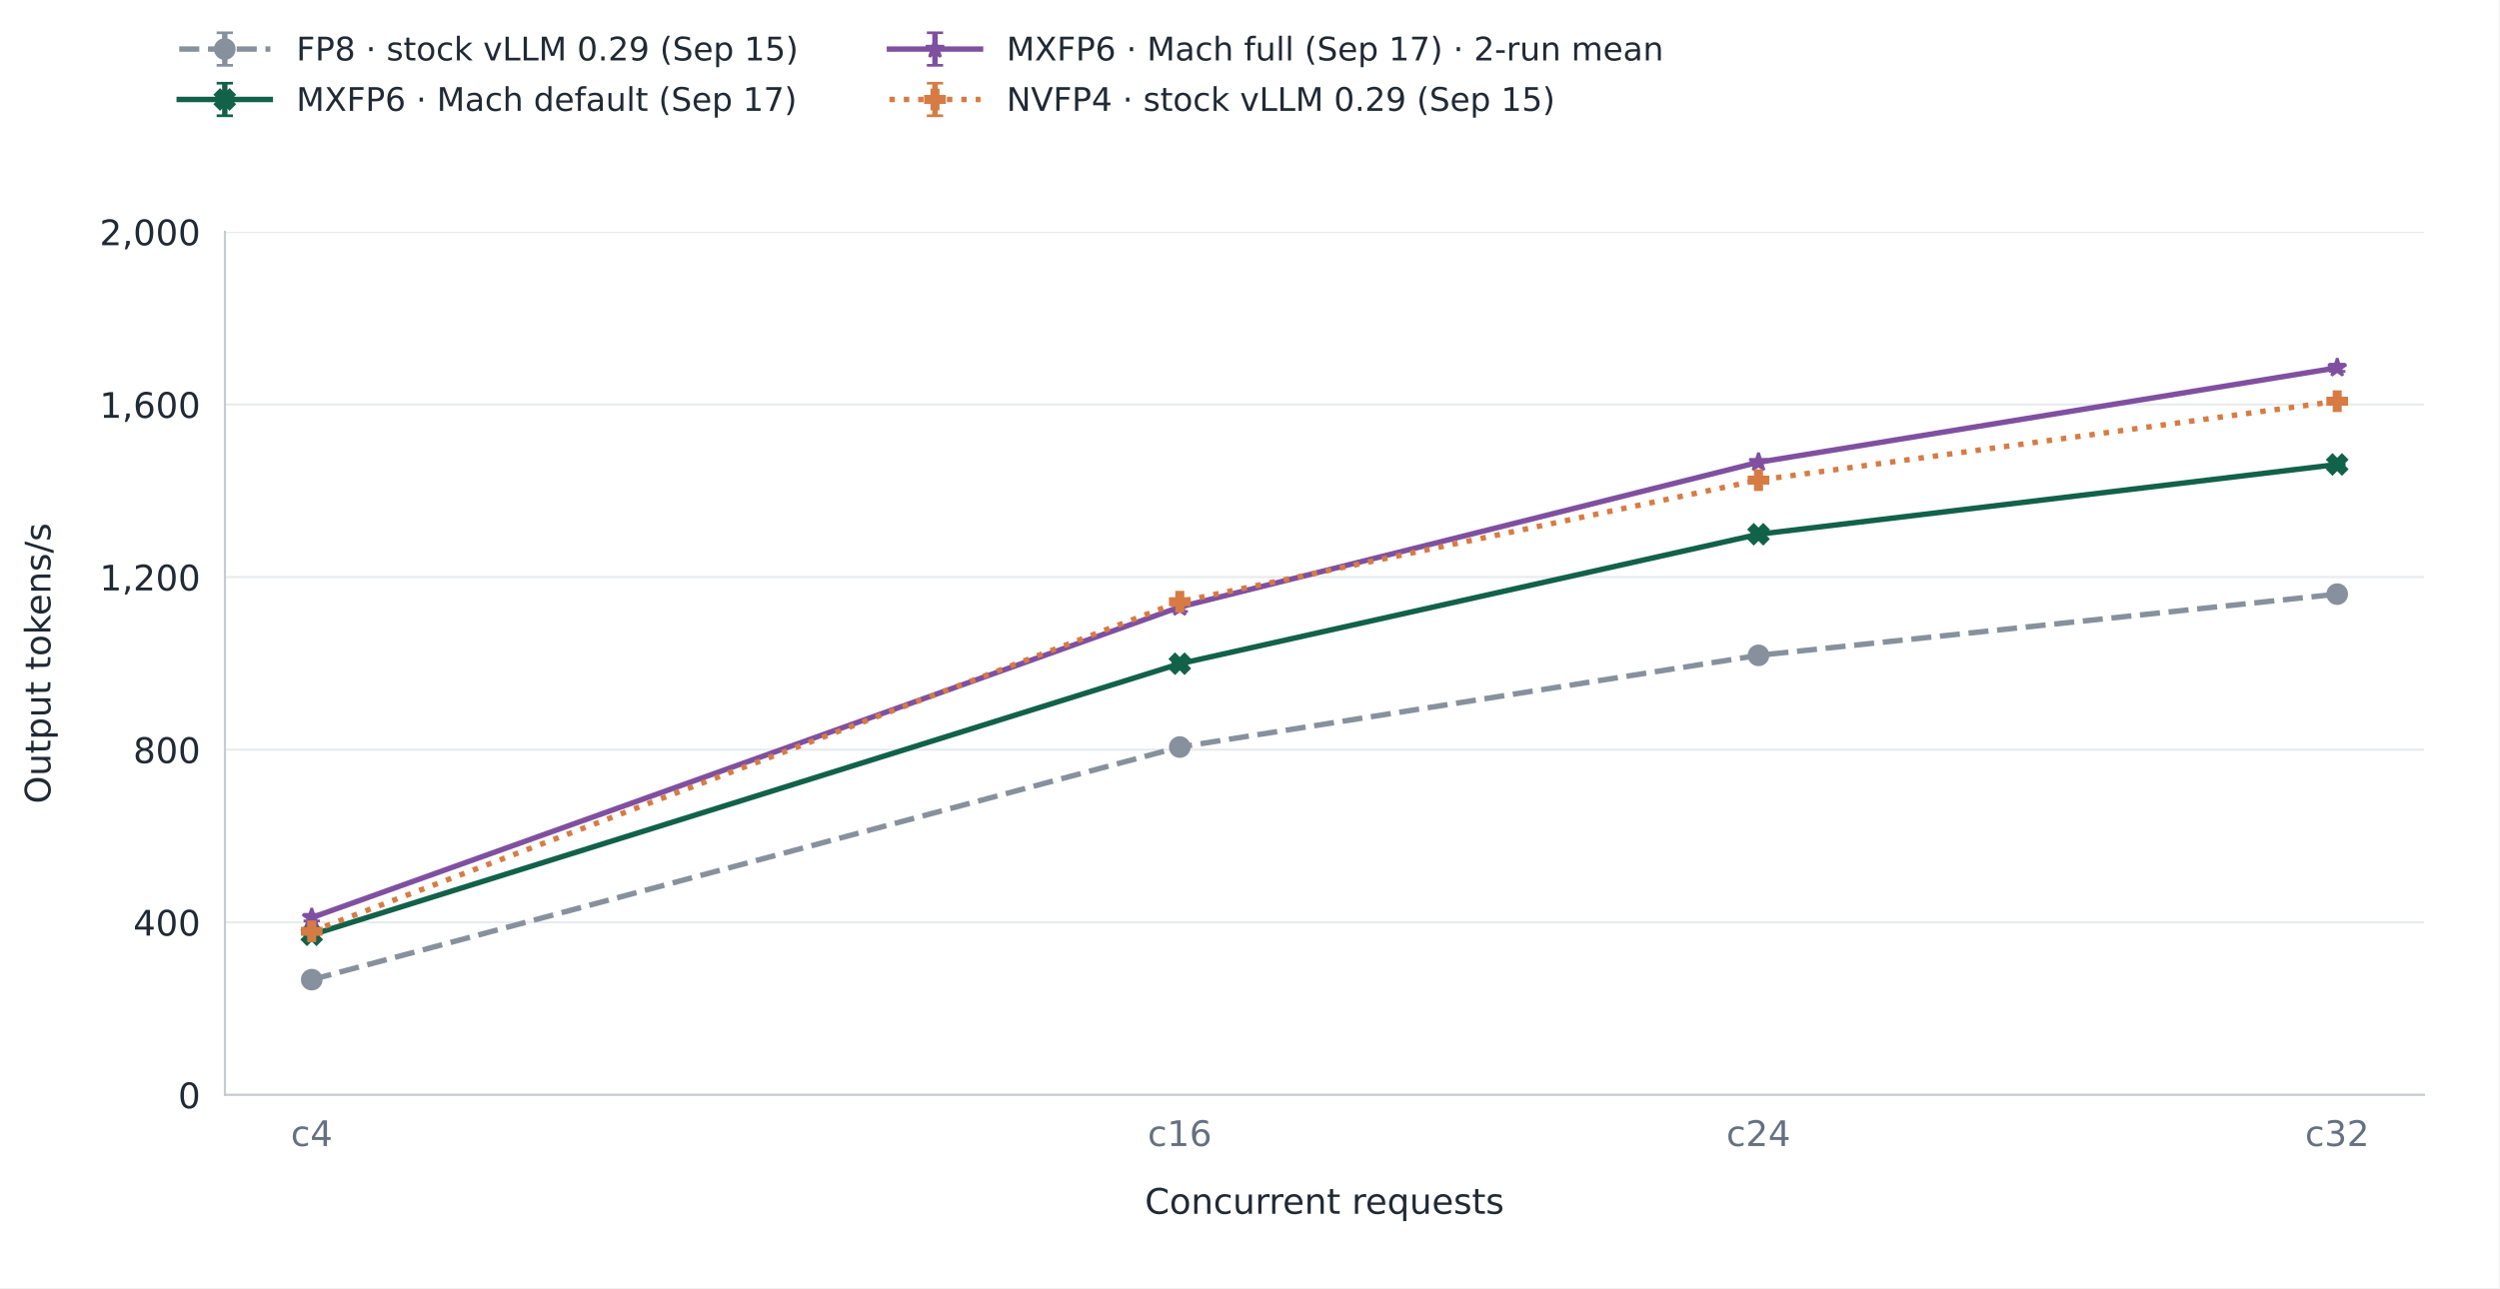
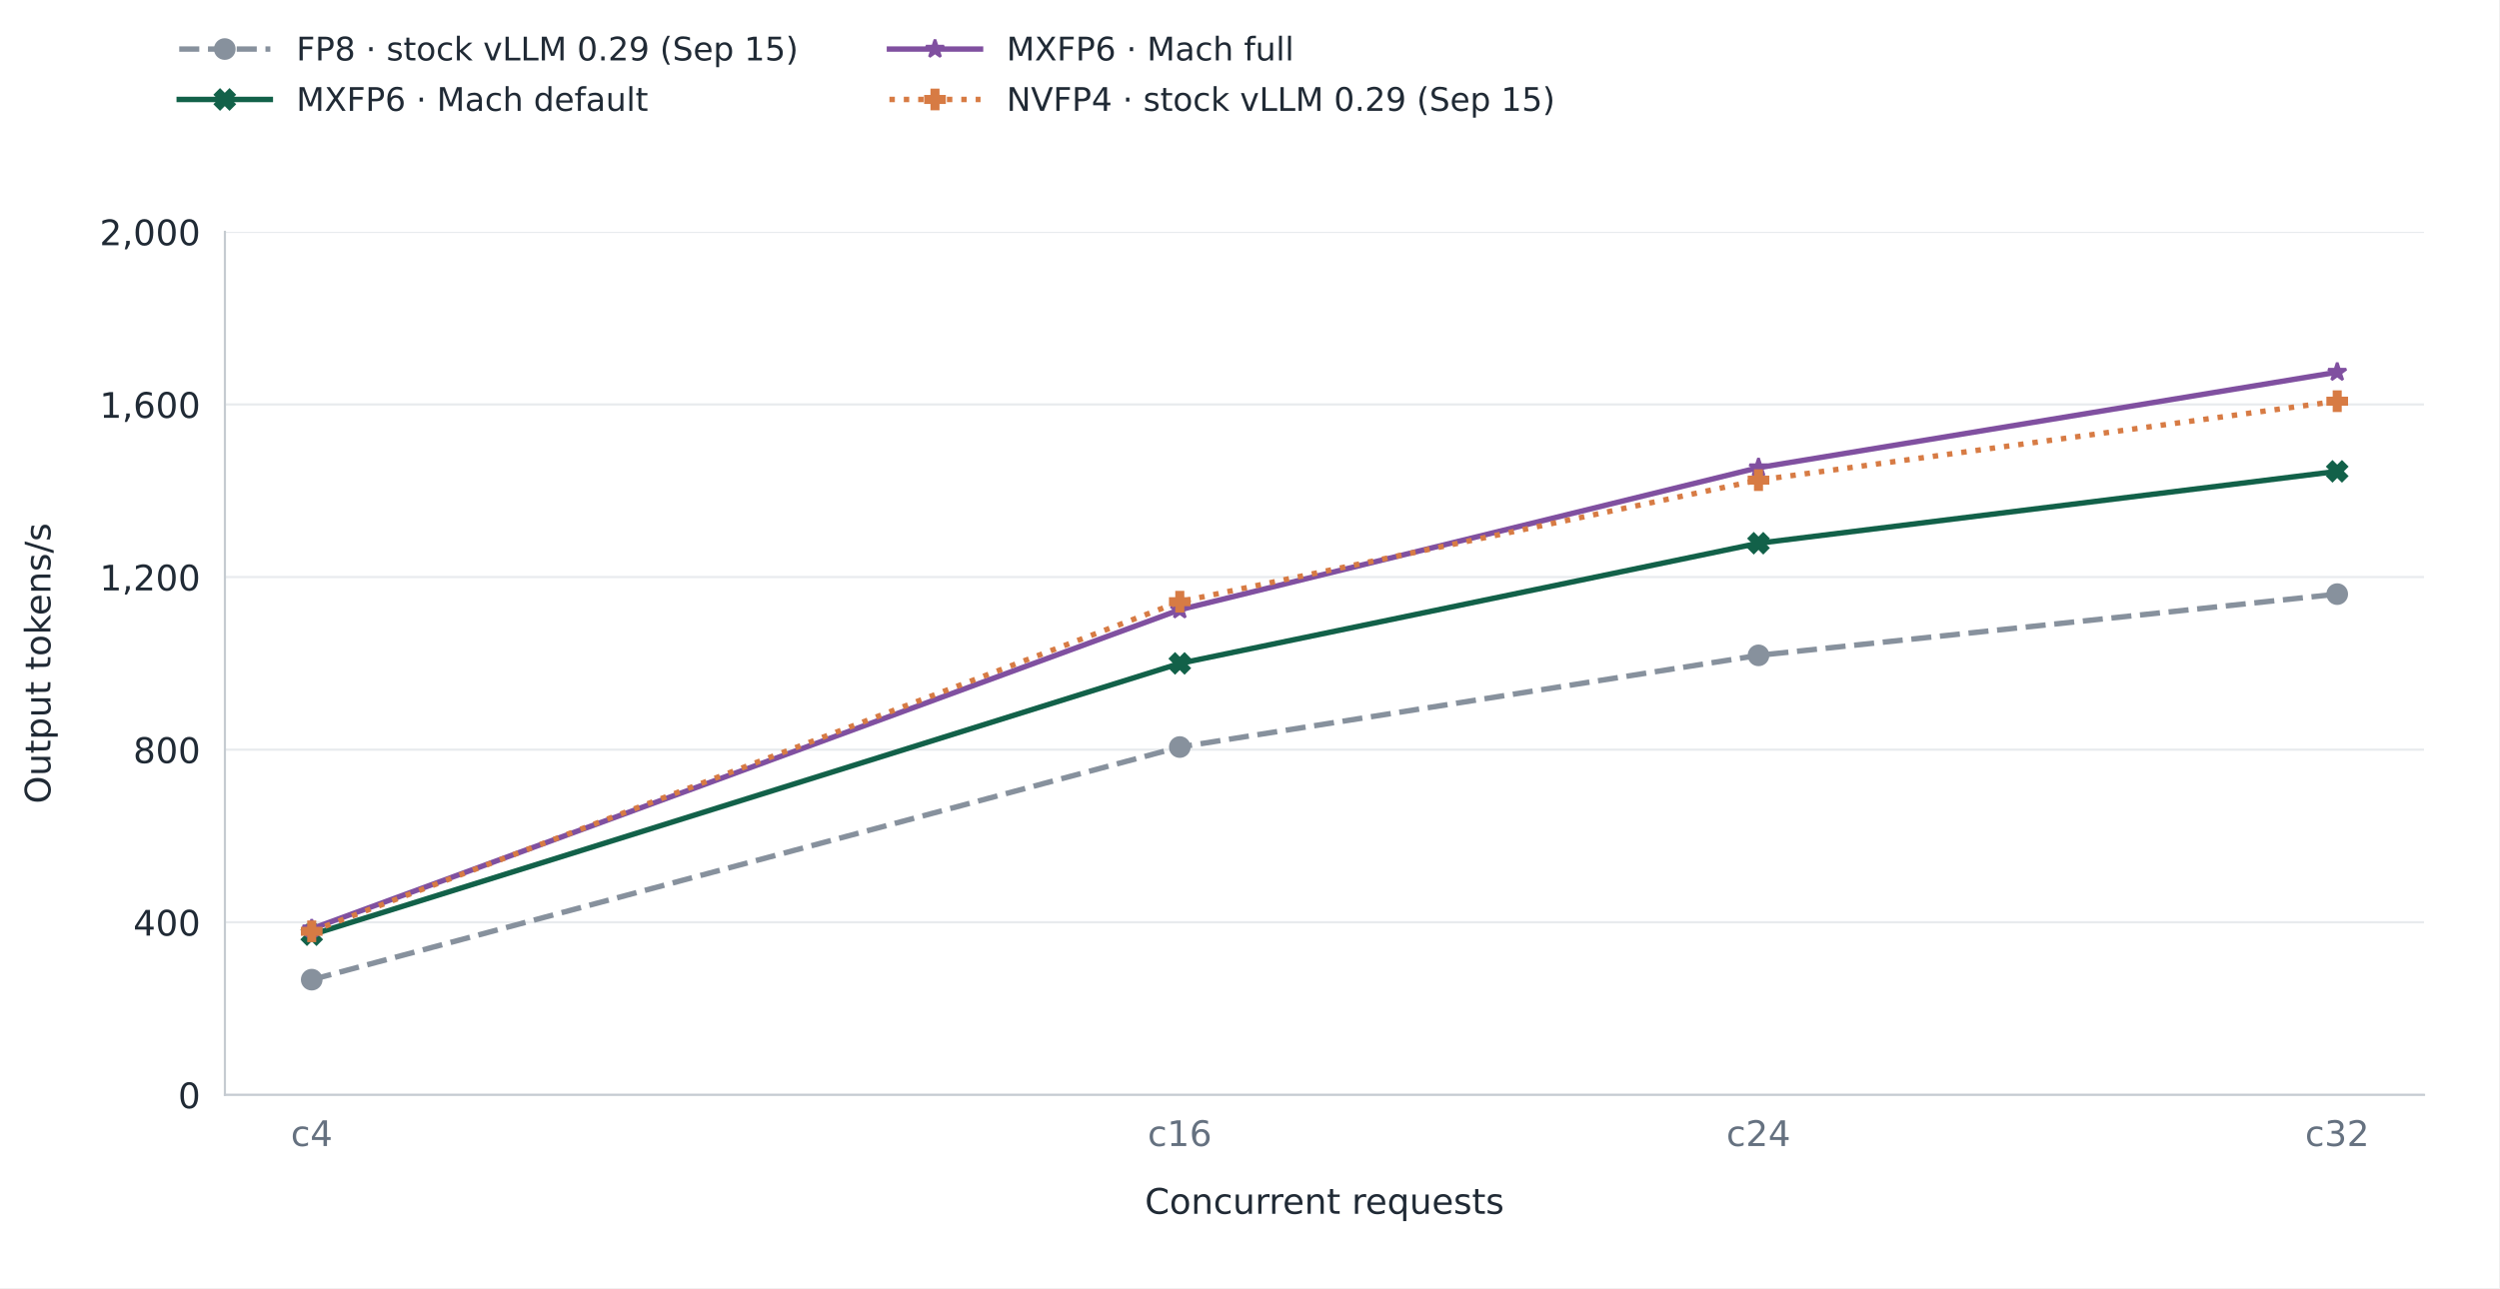
<svg xmlns="http://www.w3.org/2000/svg" xmlns:xlink="http://www.w3.org/1999/xlink" width="921.6pt" height="475.2pt" viewBox="0 0 921.6 475.2" version="1.1">
  <defs>
    <style type="text/css">*{stroke-linejoin: round; stroke-linecap: butt}</style>
  </defs>
  <g id="figure_1">
    <g id="patch_1">
      <path d="M 0 475.2 L 921.6 475.2 L 921.6 0 L 0 0 z " style="fill: #ffffff" />
    </g>
    <g id="axes_1">
      <g id="patch_2">
        <path d="M 82.944 403.92 L 893.952 403.92 L 893.952 85.536 L 82.944 85.536 z " style="fill: #ffffff" />
      </g>
      <g id="matplotlib.axis_1">
        <g id="xtick_1">
          <g id="line2d_1" />
          <g id="text_1">
            <text style="font-size: 13px; font-family: 'DejaVu Sans'; text-anchor: middle; fill: #657180" x="114.957" y="422.797" transform="rotate(-0 114.9575 422.797)">c4</text>
          </g>
        </g>
        <g id="xtick_2">
          <g id="line2d_2" />
          <g id="text_2">
            <text style="font-size: 13px; font-family: 'DejaVu Sans'; text-anchor: middle; fill: #657180" x="435.092" y="422.797" transform="rotate(-0 435.0922 422.797)">c16</text>
          </g>
        </g>
        <g id="xtick_3">
          <g id="line2d_3" />
          <g id="text_3">
            <text style="font-size: 13px; font-family: 'DejaVu Sans'; text-anchor: middle; fill: #657180" x="648.515" y="422.797" transform="rotate(-0 648.5154 422.797)">c24</text>
          </g>
        </g>
        <g id="xtick_4">
          <g id="line2d_4" />
          <g id="text_4">
            <text style="font-size: 13px; font-family: 'DejaVu Sans'; text-anchor: middle; fill: #657180" x="861.939" y="422.797" transform="rotate(-0 861.9385 422.797)">c32</text>
          </g>
        </g>
        <g id="text_5">
          <text style="font-size: 13px; font-family: 'DejaVu Sans'; text-anchor: middle; fill: #202a35" x="488.448" y="447.797" transform="rotate(-0 488.448 447.797)">Concurrent requests</text>
        </g>
      </g>
      <g id="matplotlib.axis_2">
        <g id="ytick_1">
          <g id="line2d_5">
            <path d="M 82.944 403.92 L 893.952 403.92 " clip-path="url(#p11ca47ef0e)" style="fill: none; stroke: #e8ebee; stroke-width: 0.8; stroke-linecap: square" />
          </g>
          <g id="line2d_6" />
          <g id="text_6">
            <text style="font-size: 13px; font-family: 'DejaVu Sans'; text-anchor: end; fill: #202a35" x="73.944" y="408.858" transform="rotate(-0 73.944 408.8585)">0</text>
          </g>
        </g>
        <g id="ytick_2">
          <g id="line2d_7">
            <path d="M 82.944 340.243 L 893.952 340.243 " clip-path="url(#p11ca47ef0e)" style="fill: none; stroke: #e8ebee; stroke-width: 0.8; stroke-linecap: square" />
          </g>
          <g id="line2d_8" />
          <g id="text_7">
            <text style="font-size: 13px; font-family: 'DejaVu Sans'; text-anchor: end; fill: #202a35" x="73.944" y="345.182" transform="rotate(-0 73.944 345.1817)">400</text>
          </g>
        </g>
        <g id="ytick_3">
          <g id="line2d_9">
            <path d="M 82.944 276.566 L 893.952 276.566 " clip-path="url(#p11ca47ef0e)" style="fill: none; stroke: #e8ebee; stroke-width: 0.8; stroke-linecap: square" />
          </g>
          <g id="line2d_10" />
          <g id="text_8">
            <text style="font-size: 13px; font-family: 'DejaVu Sans'; text-anchor: end; fill: #202a35" x="73.944" y="281.505" transform="rotate(-0 73.944 281.5049)">800</text>
          </g>
        </g>
        <g id="ytick_4">
          <g id="line2d_11">
            <path d="M 82.944 212.89 L 893.952 212.89 " clip-path="url(#p11ca47ef0e)" style="fill: none; stroke: #e8ebee; stroke-width: 0.8; stroke-linecap: square" />
          </g>
          <g id="line2d_12" />
          <g id="text_9">
            <text style="font-size: 13px; font-family: 'DejaVu Sans'; text-anchor: end; fill: #202a35" x="73.944" y="217.828" transform="rotate(-0 73.944 217.8281)">1,200</text>
          </g>
        </g>
        <g id="ytick_5">
          <g id="line2d_13">
            <path d="M 82.944 149.213 L 893.952 149.213 " clip-path="url(#p11ca47ef0e)" style="fill: none; stroke: #e8ebee; stroke-width: 0.8; stroke-linecap: square" />
          </g>
          <g id="line2d_14" />
          <g id="text_10">
            <text style="font-size: 13px; font-family: 'DejaVu Sans'; text-anchor: end; fill: #202a35" x="73.944" y="154.151" transform="rotate(-0 73.944 154.1513)">1,600</text>
          </g>
        </g>
        <g id="ytick_6">
          <g id="line2d_15">
            <path d="M 82.944 85.536 L 893.952 85.536 " clip-path="url(#p11ca47ef0e)" style="fill: none; stroke: #e8ebee; stroke-width: 0.8; stroke-linecap: square" />
          </g>
          <g id="line2d_16" />
          <g id="text_11">
            <text style="font-size: 13px; font-family: 'DejaVu Sans'; text-anchor: end; fill: #202a35" x="73.944" y="90.474" transform="rotate(-0 73.944 90.47448)">2,000</text>
          </g>
        </g>
        <g id="text_12">
          <text style="font-size: 13px; font-family: 'DejaVu Sans'; text-anchor: middle; fill: #202a35" x="18.604" y="244.728" transform="rotate(-90 18.60439 244.728)">Output tokens/s</text>
        </g>
      </g>
-       <g id="LineCollection_1">
-         <path d="M 114.957 361.42 L 114.957 361.42 " clip-path="url(#p11ca47ef0e)" style="fill: none; stroke: #87919d; stroke-width: 2" />
-         <path d="M 435.092 275.602 L 435.092 275.602 " clip-path="url(#p11ca47ef0e)" style="fill: none; stroke: #87919d; stroke-width: 2" />
-         <path d="M 648.515 241.775 L 648.515 241.775 " clip-path="url(#p11ca47ef0e)" style="fill: none; stroke: #87919d; stroke-width: 2" />
-         <path d="M 861.939 219.188 L 861.939 219.188 " clip-path="url(#p11ca47ef0e)" style="fill: none; stroke: #87919d; stroke-width: 2" />
-       </g>
      <g id="line2d_17">
-         <defs>
-           <path id="md1006defad" d="M 3 0 L -3 -0 " style="stroke: #87919d" />
-         </defs>
-         <g clip-path="url(#p11ca47ef0e)">
-           <use xlink:href="#md1006defad" x="114.957" y="361.42" style="fill: #87919d; stroke: #87919d" />
-           <use xlink:href="#md1006defad" x="435.092" y="275.602" style="fill: #87919d; stroke: #87919d" />
-           <use xlink:href="#md1006defad" x="648.515" y="241.775" style="fill: #87919d; stroke: #87919d" />
-           <use xlink:href="#md1006defad" x="861.939" y="219.188" style="fill: #87919d; stroke: #87919d" />
-         </g>
-       </g>
-       <g id="line2d_18">
-         <g clip-path="url(#p11ca47ef0e)">
-           <use xlink:href="#md1006defad" x="114.957" y="361.42" style="fill: #87919d; stroke: #87919d" />
-           <use xlink:href="#md1006defad" x="435.092" y="275.602" style="fill: #87919d; stroke: #87919d" />
-           <use xlink:href="#md1006defad" x="648.515" y="241.775" style="fill: #87919d; stroke: #87919d" />
-           <use xlink:href="#md1006defad" x="861.939" y="219.188" style="fill: #87919d; stroke: #87919d" />
-         </g>
-       </g>
-       <g id="LineCollection_2">
-         <path d="M 114.957 344.869 L 114.957 344.869 " clip-path="url(#p11ca47ef0e)" style="fill: none; stroke: #126149; stroke-width: 2" />
-         <path d="M 435.092 244.859 L 435.092 244.859 " clip-path="url(#p11ca47ef0e)" style="fill: none; stroke: #126149; stroke-width: 2" />
-         <path d="M 648.515 197.098 L 648.515 197.098 " clip-path="url(#p11ca47ef0e)" style="fill: none; stroke: #126149; stroke-width: 2" />
-         <path d="M 861.939 171.348 L 861.939 171.348 " clip-path="url(#p11ca47ef0e)" style="fill: none; stroke: #126149; stroke-width: 2" />
-       </g>
-       <g id="line2d_19">
-         <defs>
-           <path id="m14ab39650a" d="M 3 0 L -3 -0 " style="stroke: #126149" />
-         </defs>
-         <g clip-path="url(#p11ca47ef0e)">
-           <use xlink:href="#m14ab39650a" x="114.957" y="344.869" style="fill: #126149; stroke: #126149" />
-           <use xlink:href="#m14ab39650a" x="435.092" y="244.859" style="fill: #126149; stroke: #126149" />
-           <use xlink:href="#m14ab39650a" x="648.515" y="197.098" style="fill: #126149; stroke: #126149" />
-           <use xlink:href="#m14ab39650a" x="861.939" y="171.348" style="fill: #126149; stroke: #126149" />
-         </g>
-       </g>
-       <g id="line2d_20">
-         <g clip-path="url(#p11ca47ef0e)">
-           <use xlink:href="#m14ab39650a" x="114.957" y="344.869" style="fill: #126149; stroke: #126149" />
-           <use xlink:href="#m14ab39650a" x="435.092" y="244.859" style="fill: #126149; stroke: #126149" />
-           <use xlink:href="#m14ab39650a" x="648.515" y="197.098" style="fill: #126149; stroke: #126149" />
-           <use xlink:href="#m14ab39650a" x="861.939" y="171.348" style="fill: #126149; stroke: #126149" />
-         </g>
-       </g>
-       <g id="LineCollection_3">
-         <path d="M 114.957 339.757 L 114.957 337.312 " clip-path="url(#p11ca47ef0e)" style="fill: none; stroke: #8050a0; stroke-width: 2" />
-         <path d="M 435.092 225.57 L 435.092 222.295 " clip-path="url(#p11ca47ef0e)" style="fill: none; stroke: #8050a0; stroke-width: 2" />
-         <path d="M 648.515 170.557 L 648.515 170.513 " clip-path="url(#p11ca47ef0e)" style="fill: none; stroke: #8050a0; stroke-width: 2" />
-         <path d="M 861.939 137 L 861.939 134.359 " clip-path="url(#p11ca47ef0e)" style="fill: none; stroke: #8050a0; stroke-width: 2" />
-       </g>
-       <g id="line2d_21">
-         <defs>
-           <path id="m575339aed1" d="M 3 0 L -3 -0 " style="stroke: #8050a0" />
-         </defs>
-         <g clip-path="url(#p11ca47ef0e)">
-           <use xlink:href="#m575339aed1" x="114.957" y="339.757" style="fill: #8050a0; stroke: #8050a0" />
-           <use xlink:href="#m575339aed1" x="435.092" y="225.57" style="fill: #8050a0; stroke: #8050a0" />
-           <use xlink:href="#m575339aed1" x="648.515" y="170.557" style="fill: #8050a0; stroke: #8050a0" />
-           <use xlink:href="#m575339aed1" x="861.939" y="137" style="fill: #8050a0; stroke: #8050a0" />
-         </g>
-       </g>
-       <g id="line2d_22">
-         <g clip-path="url(#p11ca47ef0e)">
-           <use xlink:href="#m575339aed1" x="114.957" y="337.312" style="fill: #8050a0; stroke: #8050a0" />
-           <use xlink:href="#m575339aed1" x="435.092" y="222.295" style="fill: #8050a0; stroke: #8050a0" />
-           <use xlink:href="#m575339aed1" x="648.515" y="170.513" style="fill: #8050a0; stroke: #8050a0" />
-           <use xlink:href="#m575339aed1" x="861.939" y="134.359" style="fill: #8050a0; stroke: #8050a0" />
-         </g>
-       </g>
-       <g id="LineCollection_4">
-         <path d="M 114.957 343.59 L 114.957 343.59 " clip-path="url(#p11ca47ef0e)" style="fill: none; stroke: #d77b44; stroke-width: 2" />
-         <path d="M 435.092 221.984 L 435.092 221.984 " clip-path="url(#p11ca47ef0e)" style="fill: none; stroke: #d77b44; stroke-width: 2" />
-         <path d="M 648.515 177.133 L 648.515 177.133 " clip-path="url(#p11ca47ef0e)" style="fill: none; stroke: #d77b44; stroke-width: 2" />
-         <path d="M 861.939 148.01 L 861.939 148.01 " clip-path="url(#p11ca47ef0e)" style="fill: none; stroke: #d77b44; stroke-width: 2" />
-       </g>
-       <g id="line2d_23">
-         <defs>
-           <path id="m8840eeb9ca" d="M 3 0 L -3 -0 " style="stroke: #d77b44" />
-         </defs>
-         <g clip-path="url(#p11ca47ef0e)">
-           <use xlink:href="#m8840eeb9ca" x="114.957" y="343.59" style="fill: #d77b44; stroke: #d77b44" />
-           <use xlink:href="#m8840eeb9ca" x="435.092" y="221.984" style="fill: #d77b44; stroke: #d77b44" />
-           <use xlink:href="#m8840eeb9ca" x="648.515" y="177.133" style="fill: #d77b44; stroke: #d77b44" />
-           <use xlink:href="#m8840eeb9ca" x="861.939" y="148.01" style="fill: #d77b44; stroke: #d77b44" />
-         </g>
-       </g>
-       <g id="line2d_24">
-         <g clip-path="url(#p11ca47ef0e)">
-           <use xlink:href="#m8840eeb9ca" x="114.957" y="343.59" style="fill: #d77b44; stroke: #d77b44" />
-           <use xlink:href="#m8840eeb9ca" x="435.092" y="221.984" style="fill: #d77b44; stroke: #d77b44" />
-           <use xlink:href="#m8840eeb9ca" x="648.515" y="177.133" style="fill: #d77b44; stroke: #d77b44" />
-           <use xlink:href="#m8840eeb9ca" x="861.939" y="148.01" style="fill: #d77b44; stroke: #d77b44" />
-         </g>
-       </g>
-       <g id="line2d_25">
        <path d="M 114.957 361.42 L 435.092 275.602 L 648.515 241.775 L 861.939 219.188 " clip-path="url(#p11ca47ef0e)" style="fill: none; stroke-dasharray: 7.4,3.2; stroke-dashoffset: 0; stroke: #87919d; stroke-width: 2" />
        <defs>
          <path id="mc707d0224f" d="M 0 3.5 C 0.928 3.5 1.819 3.131 2.475 2.475 C 3.131 1.819 3.5 0.928 3.5 0 C 3.5 -0.928 3.131 -1.819 2.475 -2.475 C 1.819 -3.131 0.928 -3.5 0 -3.5 C -0.928 -3.5 -1.819 -3.131 -2.475 -2.475 C -3.131 -1.819 -3.5 -0.928 -3.5 0 C -3.5 0.928 -3.131 1.819 -2.475 2.475 C -1.819 3.131 -0.928 3.5 0 3.5 z " style="stroke: #87919d" />
        </defs>
        <g clip-path="url(#p11ca47ef0e)">
          <use xlink:href="#mc707d0224f" x="114.957" y="361.42" style="fill: #87919d; stroke: #87919d" />
          <use xlink:href="#mc707d0224f" x="435.092" y="275.602" style="fill: #87919d; stroke: #87919d" />
          <use xlink:href="#mc707d0224f" x="648.515" y="241.775" style="fill: #87919d; stroke: #87919d" />
          <use xlink:href="#mc707d0224f" x="861.939" y="219.188" style="fill: #87919d; stroke: #87919d" />
        </g>
      </g>
-       <g id="line2d_26">
-         <path d="M 114.957 344.869 L 435.092 244.859 L 648.515 197.098 L 861.939 171.348 " clip-path="url(#p11ca47ef0e)" style="fill: none; stroke: #126149; stroke-width: 2; stroke-linecap: square" />
+       <g id="line2d_18">
+         <path d="M 114.957 344.831 L 435.092 244.749 L 648.515 200.409 L 861.939 173.889 " clip-path="url(#p11ca47ef0e)" style="fill: none; stroke: #126149; stroke-width: 2; stroke-linecap: square" />
        <defs>
          <path id="mb0ee347284" d="M -1.75 3.5 L 0 1.75 L 1.75 3.5 L 3.5 1.75 L 1.75 0 L 3.5 -1.75 L 1.75 -3.5 L 0 -1.75 L -1.75 -3.5 L -3.5 -1.75 L -1.75 0 L -3.5 1.75 z " style="stroke: #126149; stroke-linejoin: miter" />
        </defs>
        <g clip-path="url(#p11ca47ef0e)">
-           <use xlink:href="#mb0ee347284" x="114.957" y="344.869" style="fill: #126149; stroke: #126149; stroke-linejoin: miter" />
-           <use xlink:href="#mb0ee347284" x="435.092" y="244.859" style="fill: #126149; stroke: #126149; stroke-linejoin: miter" />
-           <use xlink:href="#mb0ee347284" x="648.515" y="197.098" style="fill: #126149; stroke: #126149; stroke-linejoin: miter" />
-           <use xlink:href="#mb0ee347284" x="861.939" y="171.348" style="fill: #126149; stroke: #126149; stroke-linejoin: miter" />
-         </g>
-       </g>
-       <g id="line2d_27">
-         <path d="M 114.957 338.535 L 435.092 223.932 L 648.515 170.535 L 861.939 135.68 " clip-path="url(#p11ca47ef0e)" style="fill: none; stroke: #8050a0; stroke-width: 2; stroke-linecap: square" />
+           <use xlink:href="#mb0ee347284" x="114.957" y="344.831" style="fill: #126149; stroke: #126149; stroke-linejoin: miter" />
+           <use xlink:href="#mb0ee347284" x="435.092" y="244.749" style="fill: #126149; stroke: #126149; stroke-linejoin: miter" />
+           <use xlink:href="#mb0ee347284" x="648.515" y="200.409" style="fill: #126149; stroke: #126149; stroke-linejoin: miter" />
+           <use xlink:href="#mb0ee347284" x="861.939" y="173.889" style="fill: #126149; stroke: #126149; stroke-linejoin: miter" />
+         </g>
+       </g>
+       <g id="line2d_19">
+         <path d="M 114.957 342.647 L 435.092 224.945 L 648.515 172.523 L 861.939 137.301 " clip-path="url(#p11ca47ef0e)" style="fill: none; stroke: #8050a0; stroke-width: 2; stroke-linecap: square" />
        <defs>
          <path id="m8c888cec98" d="M 0 -3.5 L -0.786 -1.082 L -3.329 -1.082 L -1.271 0.413 L -2.057 2.832 L -0 1.337 L 2.057 2.832 L 1.271 0.413 L 3.329 -1.082 L 0.786 -1.082 z " style="stroke: #8050a0; stroke-linejoin: bevel" />
        </defs>
        <g clip-path="url(#p11ca47ef0e)">
-           <use xlink:href="#m8c888cec98" x="114.957" y="338.535" style="fill: #8050a0; stroke: #8050a0; stroke-linejoin: bevel" />
-           <use xlink:href="#m8c888cec98" x="435.092" y="223.932" style="fill: #8050a0; stroke: #8050a0; stroke-linejoin: bevel" />
-           <use xlink:href="#m8c888cec98" x="648.515" y="170.535" style="fill: #8050a0; stroke: #8050a0; stroke-linejoin: bevel" />
-           <use xlink:href="#m8c888cec98" x="861.939" y="135.68" style="fill: #8050a0; stroke: #8050a0; stroke-linejoin: bevel" />
-         </g>
-       </g>
-       <g id="line2d_28">
+           <use xlink:href="#m8c888cec98" x="114.957" y="342.647" style="fill: #8050a0; stroke: #8050a0; stroke-linejoin: bevel" />
+           <use xlink:href="#m8c888cec98" x="435.092" y="224.945" style="fill: #8050a0; stroke: #8050a0; stroke-linejoin: bevel" />
+           <use xlink:href="#m8c888cec98" x="648.515" y="172.523" style="fill: #8050a0; stroke: #8050a0; stroke-linejoin: bevel" />
+           <use xlink:href="#m8c888cec98" x="861.939" y="137.301" style="fill: #8050a0; stroke: #8050a0; stroke-linejoin: bevel" />
+         </g>
+       </g>
+       <g id="line2d_20">
        <path d="M 114.957 343.59 L 435.092 221.984 L 648.515 177.133 L 861.939 148.01 " clip-path="url(#p11ca47ef0e)" style="fill: none; stroke-dasharray: 2,3.3; stroke-dashoffset: 0; stroke: #d77b44; stroke-width: 2" />
        <defs>
          <path id="m49b819d6ed" d="M -1.167 3.5 L 1.167 3.5 L 1.167 1.167 L 3.5 1.167 L 3.5 -1.167 L 1.167 -1.167 L 1.167 -3.5 L -1.167 -3.5 L -1.167 -1.167 L -3.5 -1.167 L -3.5 1.167 L -1.167 1.167 z " style="stroke: #d77b44; stroke-linejoin: miter" />
        </defs>
        <g clip-path="url(#p11ca47ef0e)">
          <use xlink:href="#m49b819d6ed" x="114.957" y="343.59" style="fill: #d77b44; stroke: #d77b44; stroke-linejoin: miter" />
          <use xlink:href="#m49b819d6ed" x="435.092" y="221.984" style="fill: #d77b44; stroke: #d77b44; stroke-linejoin: miter" />
          <use xlink:href="#m49b819d6ed" x="648.515" y="177.133" style="fill: #d77b44; stroke: #d77b44; stroke-linejoin: miter" />
          <use xlink:href="#m49b819d6ed" x="861.939" y="148.01" style="fill: #d77b44; stroke: #d77b44; stroke-linejoin: miter" />
        </g>
      </g>
      <g id="patch_3">
        <path d="M 82.944 403.92 L 82.944 85.536 " style="fill: none; stroke: #c5cbd1; stroke-width: 0.8; stroke-linejoin: miter; stroke-linecap: square" />
      </g>
      <g id="patch_4">
        <path d="M 82.944 403.92 L 893.952 403.92 " style="fill: none; stroke: #c5cbd1; stroke-width: 0.8; stroke-linejoin: miter; stroke-linecap: square" />
      </g>
    </g>
    <g id="legend_1">
-       <g id="LineCollection_5">
-         <path d="M 82.896 24.094 L 82.896 12.094 " style="fill: none; stroke: #87919d; stroke-width: 2" />
-       </g>
-       <g id="line2d_29">
-         <g>
-           <use xlink:href="#md1006defad" x="82.896" y="24.094" style="fill: #87919d; stroke: #87919d" />
-         </g>
-       </g>
-       <g id="line2d_30">
-         <g>
-           <use xlink:href="#md1006defad" x="82.896" y="12.094" style="fill: #87919d; stroke: #87919d" />
-         </g>
-       </g>
-       <g id="line2d_31">
-         <path d="M 66.096 18.094 L 99.696 18.094 " style="fill: none; stroke-dasharray: 7.4,3.2; stroke-dashoffset: 0; stroke: #87919d; stroke-width: 2" />
-       </g>
-       <g id="line2d_32">
+       <g id="line2d_21">
+         <path d="M 66.096 18.094 L 82.896 18.094 L 99.696 18.094 " style="fill: none; stroke-dasharray: 7.4,3.2; stroke-dashoffset: 0; stroke: #87919d; stroke-width: 2" />
        <g>
          <use xlink:href="#mc707d0224f" x="82.896" y="18.094" style="fill: #87919d; stroke: #87919d" />
        </g>
      </g>
      <g id="text_13">
        <text style="font-size: 12px; font-family: 'DejaVu Sans'; text-anchor: start; fill: #202a35" x="109.296" y="22.294" transform="rotate(-0 109.296 22.29413)">FP8 · stock vLLM 0.29 (Sep 15)</text>
      </g>
-       <g id="LineCollection_6">
-         <path d="M 82.896 42.695 L 82.896 30.695 " style="fill: none; stroke: #126149; stroke-width: 2" />
-       </g>
-       <g id="line2d_33">
-         <g>
-           <use xlink:href="#m14ab39650a" x="82.896" y="42.695" style="fill: #126149; stroke: #126149" />
-         </g>
-       </g>
-       <g id="line2d_34">
-         <g>
-           <use xlink:href="#m14ab39650a" x="82.896" y="30.695" style="fill: #126149; stroke: #126149" />
-         </g>
-       </g>
-       <g id="line2d_35">
-         <path d="M 66.096 36.695 L 99.696 36.695 " style="fill: none; stroke: #126149; stroke-width: 2; stroke-linecap: square" />
-       </g>
-       <g id="line2d_36">
+       <g id="line2d_22">
+         <path d="M 66.096 36.695 L 82.896 36.695 L 99.696 36.695 " style="fill: none; stroke: #126149; stroke-width: 2; stroke-linecap: square" />
        <g>
          <use xlink:href="#mb0ee347284" x="82.896" y="36.695" style="fill: #126149; stroke: #126149; stroke-linejoin: miter" />
        </g>
      </g>
      <g id="text_14">
-         <text style="font-size: 12px; font-family: 'DejaVu Sans'; text-anchor: start; fill: #202a35" x="109.296" y="40.895" transform="rotate(-0 109.296 40.89506)">MXFP6 · Mach default (Sep 17)</text>
-       </g>
-       <g id="LineCollection_7">
-         <path d="M 344.811 24.094 L 344.811 12.094 " style="fill: none; stroke: #8050a0; stroke-width: 2" />
-       </g>
-       <g id="line2d_37">
-         <g>
-           <use xlink:href="#m575339aed1" x="344.811" y="24.094" style="fill: #8050a0; stroke: #8050a0" />
-         </g>
-       </g>
-       <g id="line2d_38">
-         <g>
-           <use xlink:href="#m575339aed1" x="344.811" y="12.094" style="fill: #8050a0; stroke: #8050a0" />
-         </g>
-       </g>
-       <g id="line2d_39">
-         <path d="M 328.011 18.094 L 361.611 18.094 " style="fill: none; stroke: #8050a0; stroke-width: 2; stroke-linecap: square" />
-       </g>
-       <g id="line2d_40">
+         <text style="font-size: 12px; font-family: 'DejaVu Sans'; text-anchor: start; fill: #202a35" x="109.296" y="40.895" transform="rotate(-0 109.296 40.89506)">MXFP6 · Mach default</text>
+       </g>
+       <g id="line2d_23">
+         <path d="M 328.011 18.094 L 344.811 18.094 L 361.611 18.094 " style="fill: none; stroke: #8050a0; stroke-width: 2; stroke-linecap: square" />
        <g>
          <use xlink:href="#m8c888cec98" x="344.811" y="18.094" style="fill: #8050a0; stroke: #8050a0; stroke-linejoin: bevel" />
        </g>
      </g>
      <g id="text_15">
-         <text style="font-size: 12px; font-family: 'DejaVu Sans'; text-anchor: start; fill: #202a35" x="371.211" y="22.294" transform="rotate(-0 371.211 22.29413)">MXFP6 · Mach full (Sep 17) · 2-run mean</text>
-       </g>
-       <g id="LineCollection_8">
-         <path d="M 344.811 42.695 L 344.811 30.695 " style="fill: none; stroke: #d77b44; stroke-width: 2" />
-       </g>
-       <g id="line2d_41">
-         <g>
-           <use xlink:href="#m8840eeb9ca" x="344.811" y="42.695" style="fill: #d77b44; stroke: #d77b44" />
-         </g>
-       </g>
-       <g id="line2d_42">
-         <g>
-           <use xlink:href="#m8840eeb9ca" x="344.811" y="30.695" style="fill: #d77b44; stroke: #d77b44" />
-         </g>
-       </g>
-       <g id="line2d_43">
-         <path d="M 328.011 36.695 L 361.611 36.695 " style="fill: none; stroke-dasharray: 2,3.3; stroke-dashoffset: 0; stroke: #d77b44; stroke-width: 2" />
-       </g>
-       <g id="line2d_44">
+         <text style="font-size: 12px; font-family: 'DejaVu Sans'; text-anchor: start; fill: #202a35" x="371.211" y="22.294" transform="rotate(-0 371.211 22.29413)">MXFP6 · Mach full</text>
+       </g>
+       <g id="line2d_24">
+         <path d="M 328.011 36.695 L 344.811 36.695 L 361.611 36.695 " style="fill: none; stroke-dasharray: 2,3.3; stroke-dashoffset: 0; stroke: #d77b44; stroke-width: 2" />
        <g>
          <use xlink:href="#m49b819d6ed" x="344.811" y="36.695" style="fill: #d77b44; stroke: #d77b44; stroke-linejoin: miter" />
        </g>
      </g>
      <g id="text_16">
        <text style="font-size: 12px; font-family: 'DejaVu Sans'; text-anchor: start; fill: #202a35" x="371.211" y="40.895" transform="rotate(-0 371.211 40.89506)">NVFP4 · stock vLLM 0.29 (Sep 15)</text>
      </g>
    </g>
  </g>
  <defs>
    <clipPath id="p11ca47ef0e">
      <rect x="82.944" y="85.536" width="811.008" height="318.384" />
    </clipPath>
  </defs>
</svg>
